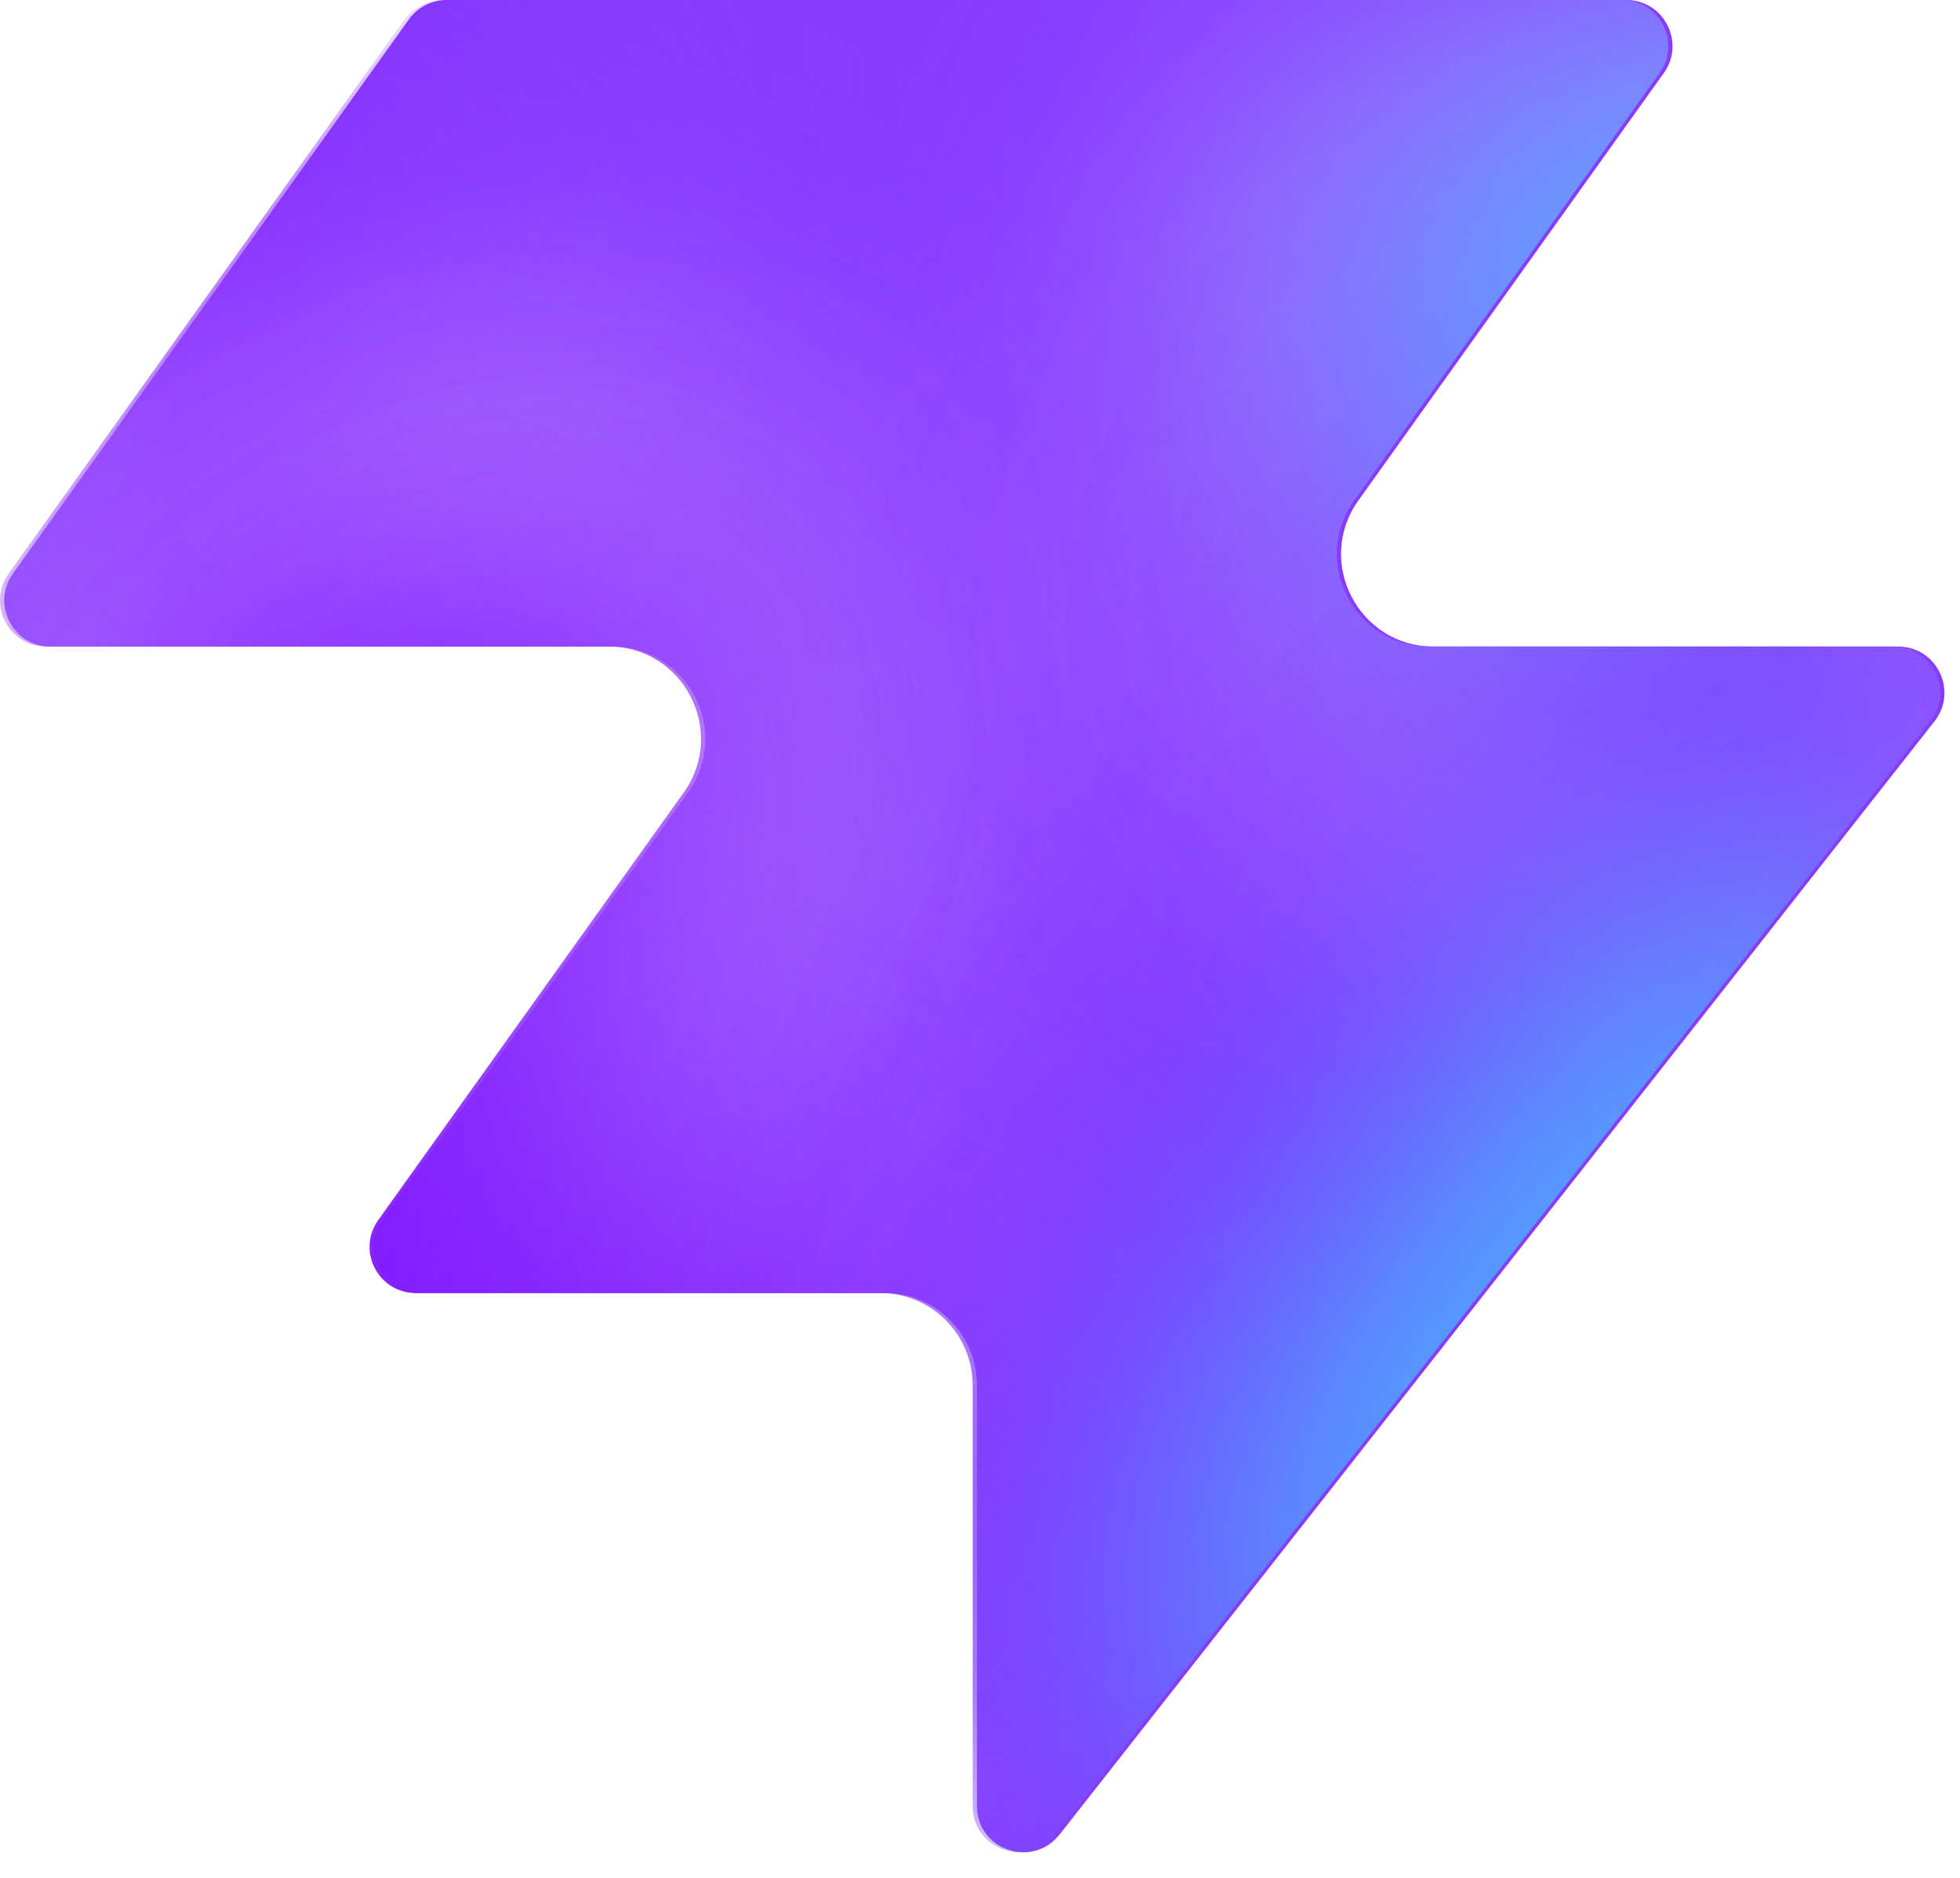
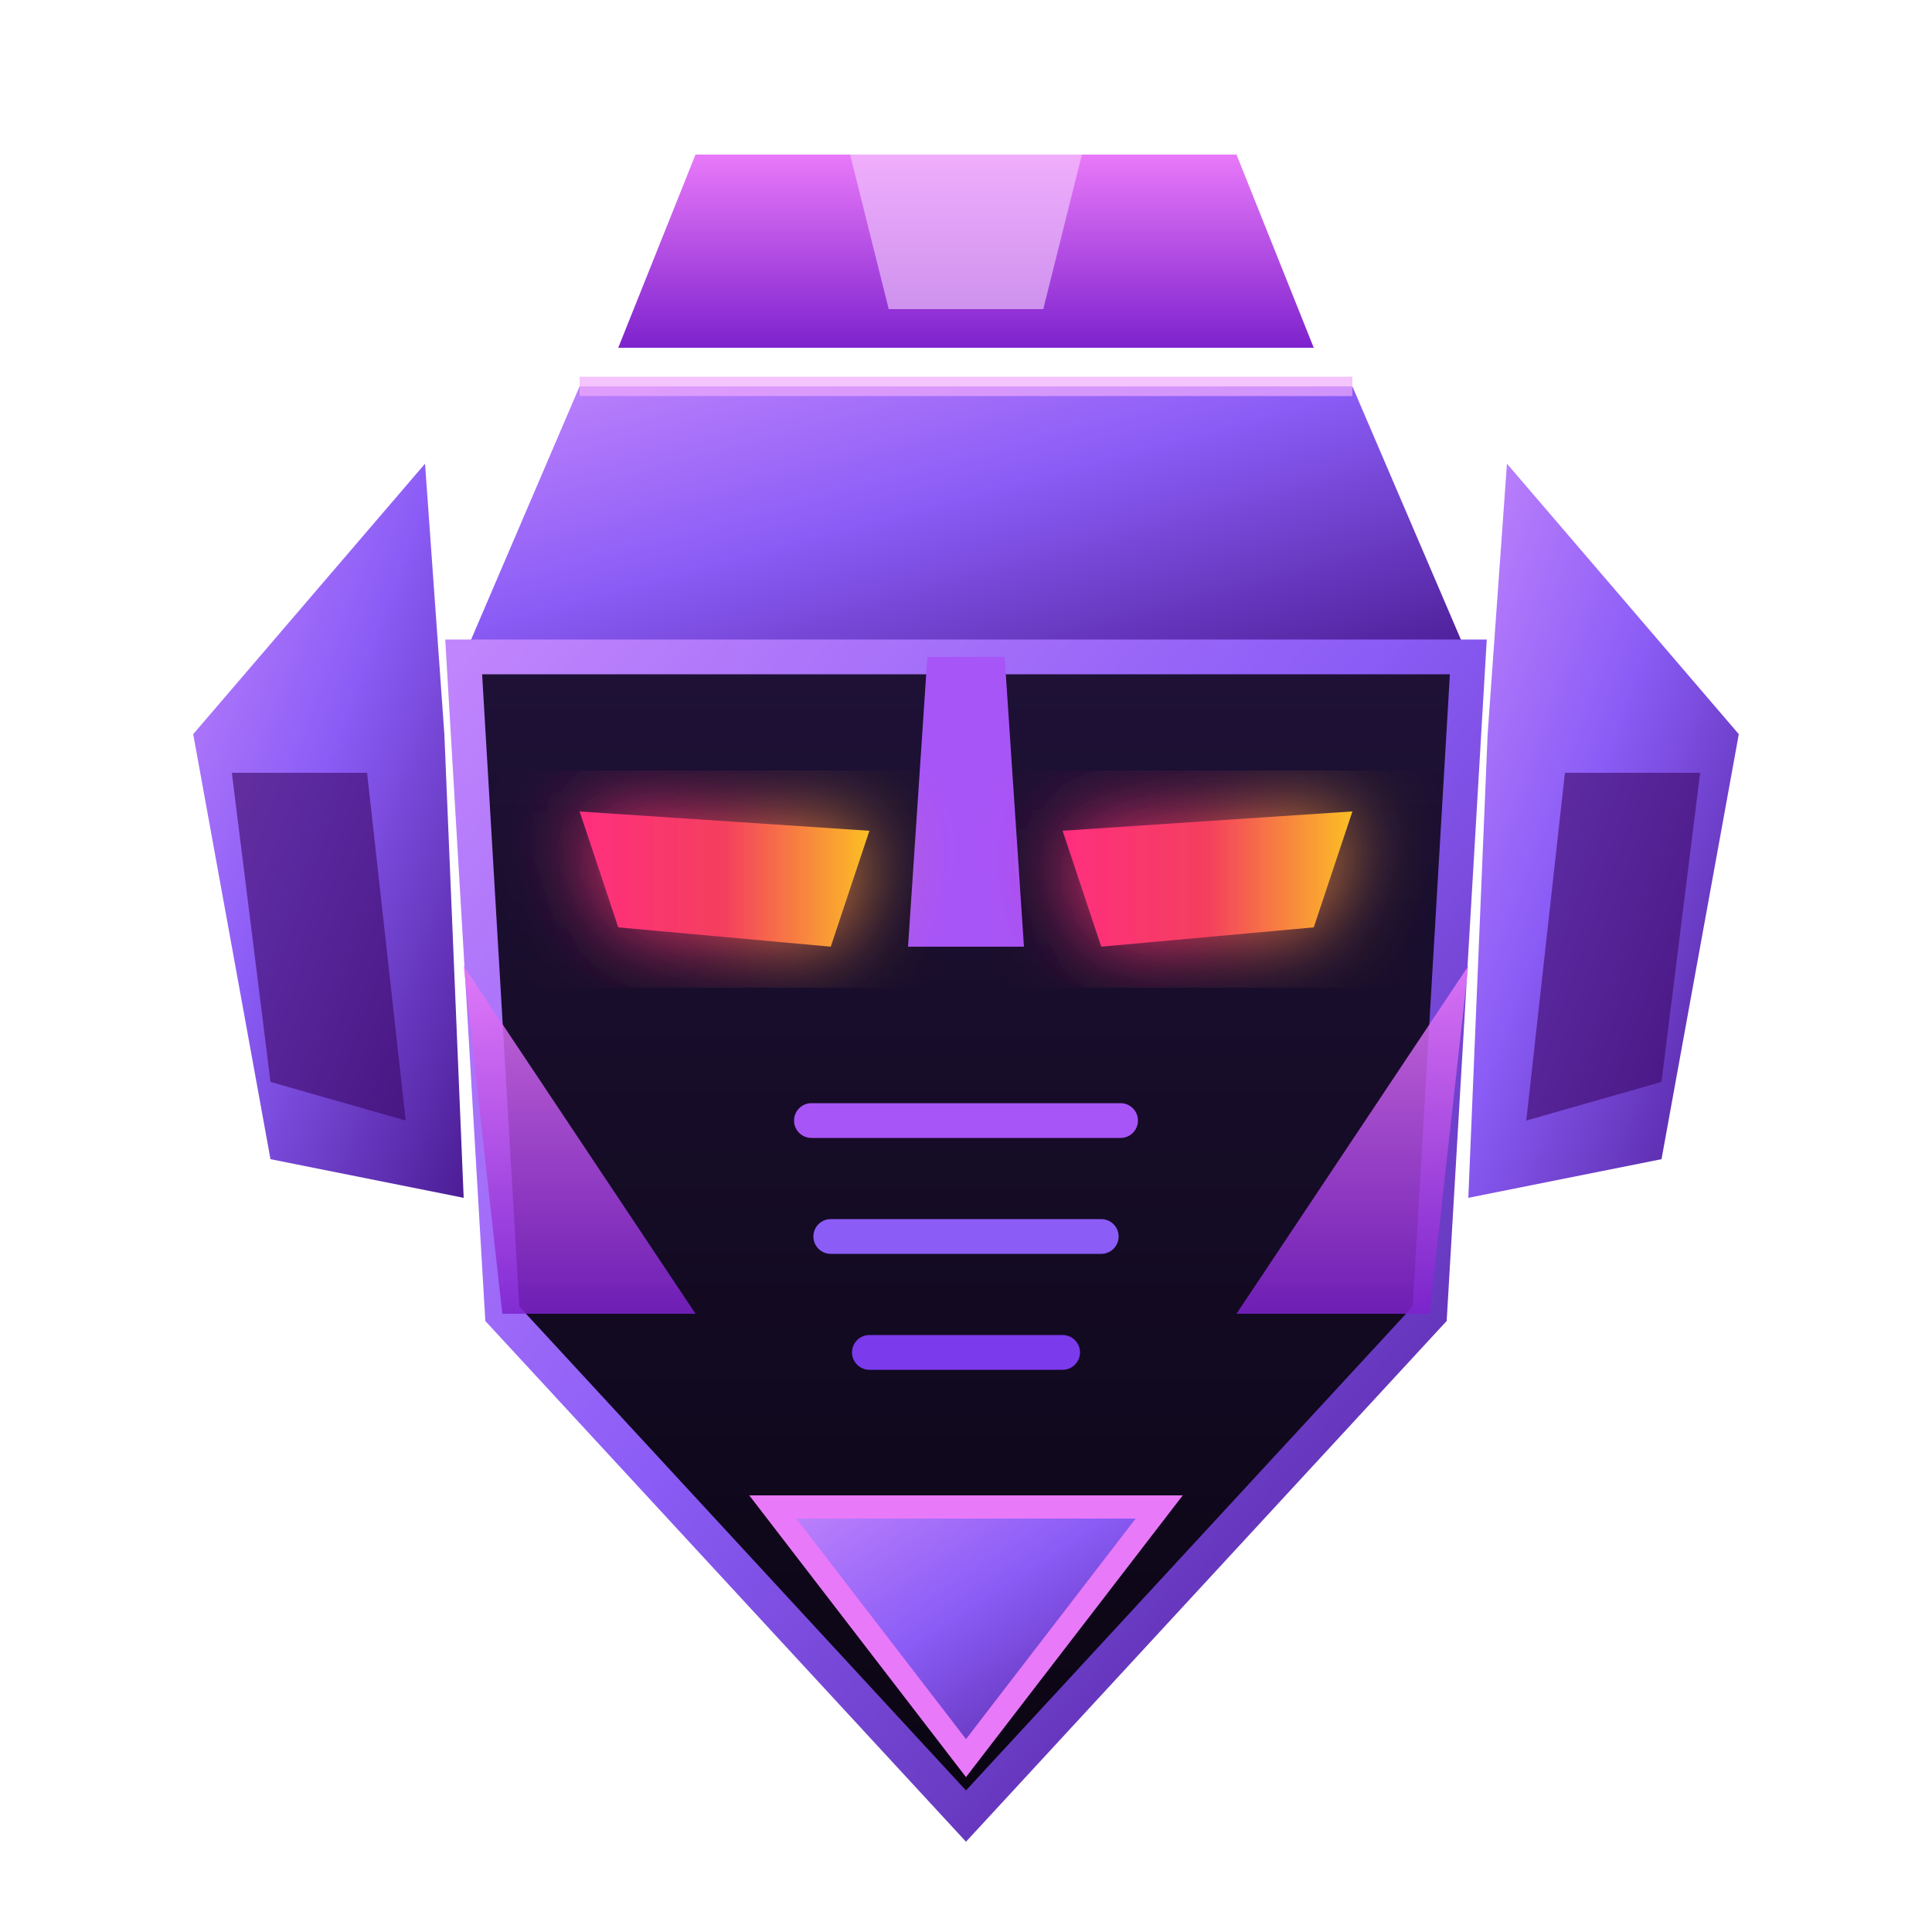
- <svg xmlns="http://www.w3.org/2000/svg" width="48" height="46" fill="none" viewBox="0 0 48 46">
-   <path fill="#863bff" d="M25.946 44.938c-.664.845-2.021.375-2.021-.698V33.937a2.26 2.26 0 0 0-2.262-2.262H10.287c-.92 0-1.456-1.04-.92-1.788l7.48-10.471c1.07-1.497 0-3.578-1.842-3.578H1.237c-.92 0-1.456-1.04-.92-1.788L10.013.474c.214-.297.556-.474.92-.474h28.894c.92 0 1.456 1.04.92 1.788l-7.48 10.471c-1.07 1.498 0 3.579 1.842 3.579h11.377c.943 0 1.473 1.088.89 1.83L25.947 44.94z" style="fill:#863bff;fill:color(display-p3 .525 .23 1);fill-opacity:1" />
-   <mask id="a" width="48" height="46" x="0" y="0" maskUnits="userSpaceOnUse" style="mask-type:alpha">
-     <path fill="#000" d="M25.842 44.938c-.664.844-2.021.375-2.021-.698V33.937a2.26 2.26 0 0 0-2.262-2.262H10.183c-.92 0-1.456-1.04-.92-1.788l7.48-10.471c1.07-1.498 0-3.579-1.842-3.579H1.133c-.92 0-1.456-1.04-.92-1.787L9.91.473c.214-.297.556-.474.92-.474h28.894c.92 0 1.456 1.04.92 1.788l-7.48 10.471c-1.07 1.498 0 3.578 1.842 3.578h11.377c.943 0 1.473 1.088.89 1.832L25.843 44.94z" style="fill:#000;fill-opacity:1" />
-   </mask>
-   <g mask="url(#a)">
-     <g filter="url(#b)">
-       <ellipse cx="5.508" cy="14.704" fill="#ede6ff" rx="5.508" ry="14.704" style="fill:#ede6ff;fill:color(display-p3 .927 .903 1);fill-opacity:1" transform="matrix(.00324 1 1 -.00324 -4.47 31.516)" />
-     </g>
-     <g filter="url(#c)">
-       <ellipse cx="10.399" cy="29.851" fill="#ede6ff" rx="10.399" ry="29.851" style="fill:#ede6ff;fill:color(display-p3 .927 .903 1);fill-opacity:1" transform="matrix(.00324 1 1 -.00324 -39.328 7.883)" />
-     </g>
-     <g filter="url(#d)">
-       <ellipse cx="5.508" cy="30.487" fill="#7e14ff" rx="5.508" ry="30.487" style="fill:#7e14ff;fill:color(display-p3 .492 .077 1);fill-opacity:1" transform="rotate(89.814 -25.913 -14.639)scale(1 -1)" />
-     </g>
-     <g filter="url(#e)">
-       <ellipse cx="5.508" cy="30.599" fill="#7e14ff" rx="5.508" ry="30.599" style="fill:#7e14ff;fill:color(display-p3 .492 .077 1);fill-opacity:1" transform="rotate(89.814 -32.644 -3.334)scale(1 -1)" />
-     </g>
-     <g filter="url(#f)">
-       <ellipse cx="5.508" cy="30.599" fill="#7e14ff" rx="5.508" ry="30.599" style="fill:#7e14ff;fill:color(display-p3 .492 .077 1);fill-opacity:1" transform="matrix(.00324 1 1 -.00324 -34.34 30.47)" />
-     </g>
-     <g filter="url(#g)">
-       <ellipse cx="14.072" cy="22.078" fill="#ede6ff" rx="14.072" ry="22.078" style="fill:#ede6ff;fill:color(display-p3 .927 .903 1);fill-opacity:1" transform="rotate(93.35 24.506 48.493)scale(-1 1)" />
-     </g>
-     <g filter="url(#h)">
-       <ellipse cx="3.47" cy="21.501" fill="#7e14ff" rx="3.47" ry="21.501" style="fill:#7e14ff;fill:color(display-p3 .492 .077 1);fill-opacity:1" transform="rotate(89.009 28.708 47.59)scale(-1 1)" />
-     </g>
-     <g filter="url(#i)">
-       <ellipse cx="3.47" cy="21.501" fill="#7e14ff" rx="3.47" ry="21.501" style="fill:#7e14ff;fill:color(display-p3 .492 .077 1);fill-opacity:1" transform="rotate(89.009 28.708 47.59)scale(-1 1)" />
-     </g>
-     <g filter="url(#j)">
-       <ellipse cx=".387" cy="8.972" fill="#7e14ff" rx="4.407" ry="29.108" style="fill:#7e14ff;fill:color(display-p3 .492 .077 1);fill-opacity:1" transform="rotate(39.51 .387 8.972)" />
-     </g>
-     <g filter="url(#k)">
-       <ellipse cx="47.523" cy="-6.092" fill="#7e14ff" rx="4.407" ry="29.108" style="fill:#7e14ff;fill:color(display-p3 .492 .077 1);fill-opacity:1" transform="rotate(37.892 47.523 -6.092)" />
-     </g>
-     <g filter="url(#l)">
-       <ellipse cx="41.412" cy="6.333" fill="#47bfff" rx="5.971" ry="9.665" style="fill:#47bfff;fill:color(display-p3 .28 .748 1);fill-opacity:1" transform="rotate(37.892 41.412 6.333)" />
-     </g>
-     <g filter="url(#m)">
-       <ellipse cx="-1.879" cy="38.332" fill="#7e14ff" rx="4.407" ry="29.108" style="fill:#7e14ff;fill:color(display-p3 .492 .077 1);fill-opacity:1" transform="rotate(37.892 -1.88 38.332)" />
-     </g>
-     <g filter="url(#n)">
-       <ellipse cx="-1.879" cy="38.332" fill="#7e14ff" rx="4.407" ry="29.108" style="fill:#7e14ff;fill:color(display-p3 .492 .077 1);fill-opacity:1" transform="rotate(37.892 -1.88 38.332)" />
-     </g>
-     <g filter="url(#o)">
-       <ellipse cx="35.651" cy="29.907" fill="#7e14ff" rx="4.407" ry="29.108" style="fill:#7e14ff;fill:color(display-p3 .492 .077 1);fill-opacity:1" transform="rotate(37.892 35.651 29.907)" />
-     </g>
-     <g filter="url(#p)">
-       <ellipse cx="38.418" cy="32.4" fill="#47bfff" rx="5.971" ry="15.297" style="fill:#47bfff;fill:color(display-p3 .28 .748 1);fill-opacity:1" transform="rotate(37.892 38.418 32.4)" />
-     </g>
-   </g>
+ <svg xmlns="http://www.w3.org/2000/svg" viewBox="0 0 100 100" fill="none">
  <defs>
-     <filter id="b" width="60.045" height="41.654" x="-19.77" y="16.149" color-interpolation-filters="sRGB" filterUnits="userSpaceOnUse">
-       <feFlood flood-opacity="0" result="BackgroundImageFix" />
-       <feBlend in="SourceGraphic" in2="BackgroundImageFix" result="shape" />
-       <feGaussianBlur result="effect1_foregroundBlur_2002_17158" stdDeviation="7.659" />
-     </filter>
-     <filter id="c" width="90.34" height="51.437" x="-54.613" y="-7.533" color-interpolation-filters="sRGB" filterUnits="userSpaceOnUse">
-       <feFlood flood-opacity="0" result="BackgroundImageFix" />
-       <feBlend in="SourceGraphic" in2="BackgroundImageFix" result="shape" />
-       <feGaussianBlur result="effect1_foregroundBlur_2002_17158" stdDeviation="7.659" />
-     </filter>
-     <filter id="d" width="79.355" height="29.4" x="-49.64" y="2.03" color-interpolation-filters="sRGB" filterUnits="userSpaceOnUse">
-       <feFlood flood-opacity="0" result="BackgroundImageFix" />
-       <feBlend in="SourceGraphic" in2="BackgroundImageFix" result="shape" />
-       <feGaussianBlur result="effect1_foregroundBlur_2002_17158" stdDeviation="4.596" />
-     </filter>
-     <filter id="e" width="79.579" height="29.4" x="-45.045" y="20.029" color-interpolation-filters="sRGB" filterUnits="userSpaceOnUse">
-       <feFlood flood-opacity="0" result="BackgroundImageFix" />
-       <feBlend in="SourceGraphic" in2="BackgroundImageFix" result="shape" />
-       <feGaussianBlur result="effect1_foregroundBlur_2002_17158" stdDeviation="4.596" />
-     </filter>
-     <filter id="f" width="79.579" height="29.4" x="-43.513" y="21.178" color-interpolation-filters="sRGB" filterUnits="userSpaceOnUse">
-       <feFlood flood-opacity="0" result="BackgroundImageFix" />
-       <feBlend in="SourceGraphic" in2="BackgroundImageFix" result="shape" />
-       <feGaussianBlur result="effect1_foregroundBlur_2002_17158" stdDeviation="4.596" />
-     </filter>
-     <filter id="g" width="74.749" height="58.852" x="15.756" y="-17.901" color-interpolation-filters="sRGB" filterUnits="userSpaceOnUse">
-       <feFlood flood-opacity="0" result="BackgroundImageFix" />
-       <feBlend in="SourceGraphic" in2="BackgroundImageFix" result="shape" />
-       <feGaussianBlur result="effect1_foregroundBlur_2002_17158" stdDeviation="7.659" />
-     </filter>
-     <filter id="h" width="61.377" height="25.362" x="23.548" y="2.284" color-interpolation-filters="sRGB" filterUnits="userSpaceOnUse">
-       <feFlood flood-opacity="0" result="BackgroundImageFix" />
-       <feBlend in="SourceGraphic" in2="BackgroundImageFix" result="shape" />
-       <feGaussianBlur result="effect1_foregroundBlur_2002_17158" stdDeviation="4.596" />
-     </filter>
-     <filter id="i" width="61.377" height="25.362" x="23.548" y="2.284" color-interpolation-filters="sRGB" filterUnits="userSpaceOnUse">
-       <feFlood flood-opacity="0" result="BackgroundImageFix" />
-       <feBlend in="SourceGraphic" in2="BackgroundImageFix" result="shape" />
-       <feGaussianBlur result="effect1_foregroundBlur_2002_17158" stdDeviation="4.596" />
-     </filter>
-     <filter id="j" width="56.045" height="63.649" x="-27.636" y="-22.853" color-interpolation-filters="sRGB" filterUnits="userSpaceOnUse">
-       <feFlood flood-opacity="0" result="BackgroundImageFix" />
-       <feBlend in="SourceGraphic" in2="BackgroundImageFix" result="shape" />
-       <feGaussianBlur result="effect1_foregroundBlur_2002_17158" stdDeviation="4.596" />
-     </filter>
-     <filter id="k" width="54.814" height="64.646" x="20.116" y="-38.415" color-interpolation-filters="sRGB" filterUnits="userSpaceOnUse">
-       <feFlood flood-opacity="0" result="BackgroundImageFix" />
-       <feBlend in="SourceGraphic" in2="BackgroundImageFix" result="shape" />
-       <feGaussianBlur result="effect1_foregroundBlur_2002_17158" stdDeviation="4.596" />
-     </filter>
-     <filter id="l" width="33.541" height="35.313" x="24.641" y="-11.323" color-interpolation-filters="sRGB" filterUnits="userSpaceOnUse">
-       <feFlood flood-opacity="0" result="BackgroundImageFix" />
-       <feBlend in="SourceGraphic" in2="BackgroundImageFix" result="shape" />
-       <feGaussianBlur result="effect1_foregroundBlur_2002_17158" stdDeviation="4.596" />
-     </filter>
-     <filter id="m" width="54.814" height="64.646" x="-29.286" y="6.009" color-interpolation-filters="sRGB" filterUnits="userSpaceOnUse">
-       <feFlood flood-opacity="0" result="BackgroundImageFix" />
-       <feBlend in="SourceGraphic" in2="BackgroundImageFix" result="shape" />
-       <feGaussianBlur result="effect1_foregroundBlur_2002_17158" stdDeviation="4.596" />
-     </filter>
-     <filter id="n" width="54.814" height="64.646" x="-29.286" y="6.009" color-interpolation-filters="sRGB" filterUnits="userSpaceOnUse">
-       <feFlood flood-opacity="0" result="BackgroundImageFix" />
-       <feBlend in="SourceGraphic" in2="BackgroundImageFix" result="shape" />
-       <feGaussianBlur result="effect1_foregroundBlur_2002_17158" stdDeviation="4.596" />
-     </filter>
-     <filter id="o" width="54.814" height="64.646" x="8.244" y="-2.416" color-interpolation-filters="sRGB" filterUnits="userSpaceOnUse">
-       <feFlood flood-opacity="0" result="BackgroundImageFix" />
-       <feBlend in="SourceGraphic" in2="BackgroundImageFix" result="shape" />
-       <feGaussianBlur result="effect1_foregroundBlur_2002_17158" stdDeviation="4.596" />
-     </filter>
-     <filter id="p" width="39.409" height="43.623" x="18.713" y="10.588" color-interpolation-filters="sRGB" filterUnits="userSpaceOnUse">
-       <feFlood flood-opacity="0" result="BackgroundImageFix" />
-       <feBlend in="SourceGraphic" in2="BackgroundImageFix" result="shape" />
-       <feGaussianBlur result="effect1_foregroundBlur_2002_17158" stdDeviation="4.596" />
+     <linearGradient id="sentinel-armor-primary" x1="0%" y1="0%" x2="100%" y2="100%">
+       <stop offset="0%" stop-color="#c084fc" />
+       <stop offset="45%" stop-color="#8b5cf6" />
+       <stop offset="100%" stop-color="#4c1d95" />
+     </linearGradient>
+     <linearGradient id="sentinel-armor-accent" x1="0%" y1="0%" x2="0%" y2="100%">
+       <stop offset="0%" stop-color="#e879f9" />
+       <stop offset="100%" stop-color="#7e22ce" />
+     </linearGradient>
+     <linearGradient id="sentinel-inner-face" x1="0%" y1="0%" x2="0%" y2="100%">
+       <stop offset="0%" stop-color="#1e1136" />
+       <stop offset="100%" stop-color="#0a0512" />
+     </linearGradient>
+     <linearGradient id="sentinel-optics" x1="0%" y1="0%" x2="100%" y2="0%">
+       <stop offset="0%" stop-color="#ff2e7e" />
+       <stop offset="50%" stop-color="#f43f5e" />
+       <stop offset="100%" stop-color="#fbbf24" />
+     </linearGradient>
+     <filter id="sentinel-eye-glow" x="-30%" y="-30%" width="160%" height="160%">
+       <feGaussianBlur stdDeviation="2.2" result="blur" />
+       <feMerge>
+         <feMergeNode in="blur" />
+         <feMergeNode in="SourceGraphic" />
+       </feMerge>
    </filter>
  </defs>
+   <polygon points="36,8 64,8 68,18 32,18" fill="url(#sentinel-armor-accent)" />
+   <polygon points="44,8 56,8 54,16 46,16" fill="#f5d0fe" opacity="0.6" />
+   <polygon points="30,20 70,20 76,34 24,34" fill="url(#sentinel-armor-primary)" />
+   <line x1="30" y1="20" x2="70" y2="20" stroke="#f0abfc" stroke-width="1" opacity="0.7" />
+   <polygon points="22,24 10,38 14,60 24,62 23,38" fill="url(#sentinel-armor-primary)" />
+   <polygon points="12,40 14,56 21,58 19,40" fill="#3b0764" opacity="0.6" />
+   <polygon points="78,24 90,38 86,60 76,62 77,38" fill="url(#sentinel-armor-primary)" />
+   <polygon points="88,40 86,56 79,58 81,40" fill="#3b0764" opacity="0.6" />
+   <polygon points="24,34 76,34 74,68 50,94 26,68" fill="url(#sentinel-inner-face)" stroke="url(#sentinel-armor-primary)" stroke-width="1.8" />
+   <polygon points="24,50 36,68 26,68" fill="url(#sentinel-armor-accent)" opacity="0.85" />
+   <polygon points="76,50 64,68 74,68" fill="url(#sentinel-armor-accent)" opacity="0.85" />
+   <polygon points="48,34 52,34 53,49 47,49" fill="#a855f7" />
+   <polygon points="30,42 45,43 43,49 32,48" fill="url(#sentinel-optics)" filter="url(#sentinel-eye-glow)" />
+   <polygon points="70,42 55,43 57,49 68,48" fill="url(#sentinel-optics)" filter="url(#sentinel-eye-glow)" />
+   <line x1="42" y1="58" x2="58" y2="58" stroke="#a855f7" stroke-width="1.8" stroke-linecap="round" />
+   <line x1="43" y1="64" x2="57" y2="64" stroke="#8b5cf6" stroke-width="1.8" stroke-linecap="round" />
+   <line x1="45" y1="70" x2="55" y2="70" stroke="#7c3aed" stroke-width="1.8" stroke-linecap="round" />
+   <polygon points="40,78 60,78 50,91" fill="url(#sentinel-armor-primary)" stroke="#e879f9" stroke-width="1.2" />
</svg>
